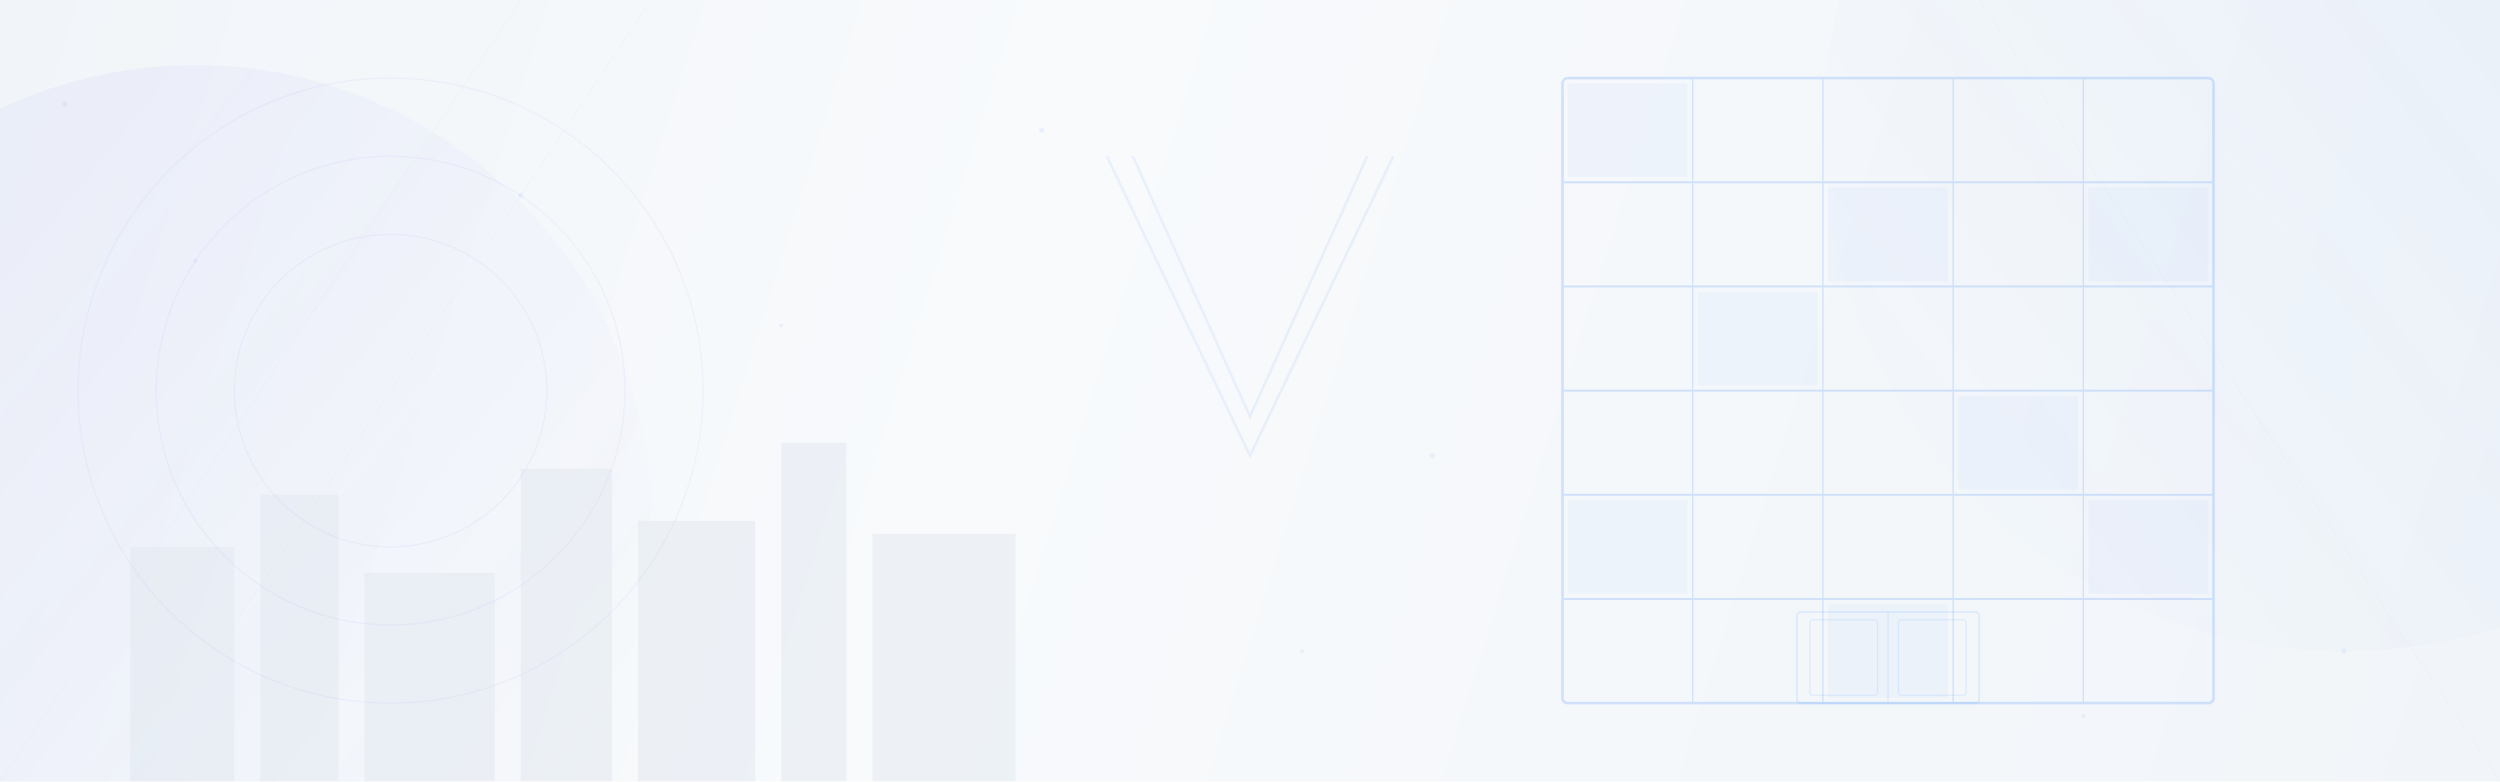
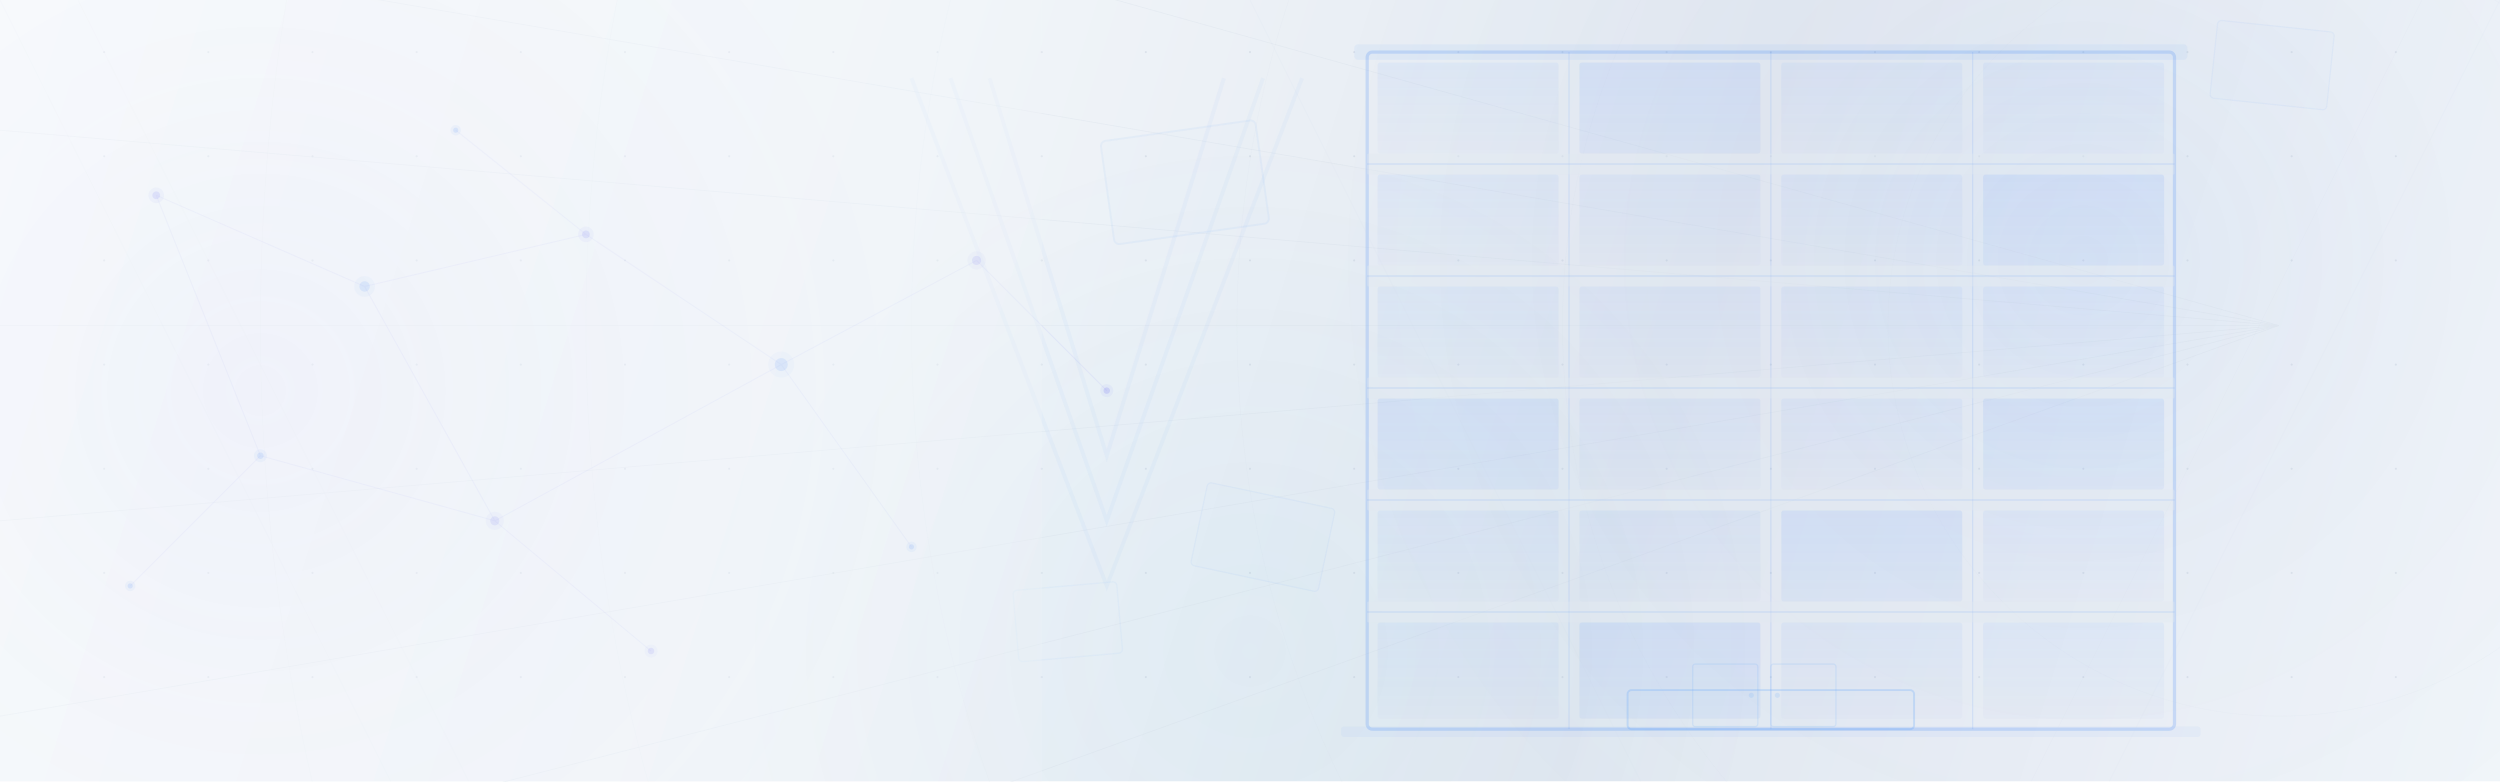
<svg xmlns="http://www.w3.org/2000/svg" viewBox="0 0 1920 600" fill="none">
-   <rect width="1920" height="600" fill="#f8fafc" />
  <defs>
-     <linearGradient id="abgL" x1="0" y1="0" x2="1920" y2="600" gradientUnits="userSpaceOnUse">
-       <stop offset="0" stop-color="#f1f5f9" />
-       <stop offset="0.4" stop-color="#f8fafc" />
+     <linearGradient id="bgL" x1="0" y1="0" x2="1920" y2="600" gradientUnits="userSpaceOnUse">
+       <stop offset="0" stop-color="#f8fafc" />
+       <stop offset="0.35" stop-color="#f1f5f9" />
+       <stop offset="0.65" stop-color="#e2e8f0" />
      <stop offset="1" stop-color="#f1f5f9" />
    </linearGradient>
-     <linearGradient id="aglowL" x1="0" y1="200" x2="500" y2="600" gradientUnits="userSpaceOnUse">
-       <stop offset="0" stop-color="#6366f1" stop-opacity="0.05" />
+     <radialGradient id="glowL1" cx="200" cy="300" r="500" gradientUnits="userSpaceOnUse">
+       <stop offset="0" stop-color="#6366f1" stop-opacity="0.06" />
+       <stop offset="0.5" stop-color="#4f46e5" stop-opacity="0.02" />
      <stop offset="1" stop-color="#6366f1" stop-opacity="0" />
-     </linearGradient>
-     <linearGradient id="aglowL2" x1="1920" y1="0" x2="1400" y2="400" gradientUnits="userSpaceOnUse">
-       <stop offset="0" stop-color="#3b82f6" stop-opacity="0.04" />
+     </radialGradient>
+     <radialGradient id="glowL2" cx="1600" cy="200" r="600" gradientUnits="userSpaceOnUse">
+       <stop offset="0" stop-color="#3b82f6" stop-opacity="0.06" />
+       <stop offset="0.4" stop-color="#2563eb" stop-opacity="0.02" />
      <stop offset="1" stop-color="#3b82f6" stop-opacity="0" />
+     </radialGradient>
+     <radialGradient id="glowL3" cx="960" cy="500" r="400" gradientUnits="userSpaceOnUse">
+       <stop offset="0" stop-color="#0ea5e9" stop-opacity="0.04" />
+       <stop offset="1" stop-color="#0ea5e9" stop-opacity="0" />
+     </radialGradient>
+     <linearGradient id="glassFillL" x1="0" y1="0" x2="0" y2="1">
+       <stop offset="0" stop-color="#3b82f6" stop-opacity="0.06" />
+       <stop offset="1" stop-color="#1d4ed8" stop-opacity="0.02" />
    </linearGradient>
  </defs>
-   <rect width="1920" height="600" fill="url(#abgL)" />
-   <circle cx="150" cy="400" r="350" fill="url(#aglowL)" />
-   <circle cx="1800" cy="100" r="400" fill="url(#aglowL2)" />
-   <g fill="#e2e8f0" opacity="0.5">
-     <rect x="100" y="420" width="80" height="180" />
-     <rect x="200" y="380" width="60" height="220" />
-     <rect x="280" y="440" width="100" height="160" />
-     <rect x="400" y="360" width="70" height="240" />
-     <rect x="490" y="400" width="90" height="200" />
-     <rect x="600" y="340" width="50" height="260" />
-     <rect x="670" y="410" width="110" height="190" />
-   </g>
-   <g transform="translate(1200, 60)" stroke="#3b82f6" fill="none" opacity="0.2">
-     <rect x="0" y="0" width="500" height="480" rx="4" stroke-width="2" />
-     <line x1="0" y1="80" x2="500" y2="80" stroke-width="1.5" />
-     <line x1="0" y1="160" x2="500" y2="160" stroke-width="1.5" />
-     <line x1="0" y1="240" x2="500" y2="240" stroke-width="1.5" />
-     <line x1="0" y1="320" x2="500" y2="320" stroke-width="1.5" />
-     <line x1="0" y1="400" x2="500" y2="400" stroke-width="1.5" />
-     <line x1="100" y1="0" x2="100" y2="480" stroke-width="1" />
-     <line x1="200" y1="0" x2="200" y2="480" stroke-width="1" />
-     <line x1="300" y1="0" x2="300" y2="480" stroke-width="1" />
-     <line x1="400" y1="0" x2="400" y2="480" stroke-width="1" />
-   </g>
-   <g transform="translate(1200, 60)" fill="#3b82f6" opacity="0.04">
-     <rect x="4" y="4" width="92" height="72" rx="1" />
-     <rect x="204" y="84" width="92" height="72" rx="1" />
-     <rect x="104" y="164" width="92" height="72" rx="1" />
-     <rect x="304" y="244" width="92" height="72" rx="1" />
-     <rect x="404" y="84" width="92" height="72" rx="1" />
-     <rect x="4" y="324" width="92" height="72" rx="1" />
-     <rect x="204" y="404" width="92" height="72" rx="1" />
-     <rect x="404" y="324" width="92" height="72" rx="1" />
-   </g>
-   <g transform="translate(1200, 60)" stroke="#60a5fa" fill="none" opacity="0.15">
-     <rect x="180" y="410" width="140" height="70" rx="3" stroke-width="1.5" />
-     <line x1="250" y1="410" x2="250" y2="480" stroke-width="1" />
-     <rect x="190" y="416" width="52" height="58" rx="2" />
-     <rect x="258" y="416" width="52" height="58" rx="2" />
-   </g>
-   <g stroke="#6366f1" fill="none" opacity="0.06" stroke-width="1">
-     <circle cx="300" cy="300" r="120" />
-     <circle cx="300" cy="300" r="180" />
-     <circle cx="300" cy="300" r="240" />
-   </g>
-   <g stroke="#3b82f6" stroke-width="2" opacity="0.08" fill="none">
-     <path d="M 850 120 L 960 350 L 1070 120" />
-     <path d="M 870 120 L 960 320 L 1050 120" />
-   </g>
-   <g fill="#3b82f6" opacity="0.08">
-     <circle cx="50" cy="80" r="2" />
-     <circle cx="150" cy="200" r="1.5" />
-     <circle cx="400" cy="150" r="2" />
-     <circle cx="600" cy="250" r="1.5" />
-     <circle cx="800" cy="100" r="2" />
-     <circle cx="1000" cy="500" r="1.5" />
-     <circle cx="1100" cy="350" r="2" />
-     <circle cx="1800" cy="500" r="2" />
-     <circle cx="1600" cy="550" r="1.5" />
-   </g>
-   <g stroke="#cbd5e1" stroke-width="0.4" opacity="0.2">
-     <line x1="0" y1="600" x2="400" y2="0" />
-     <line x1="100" y1="600" x2="500" y2="0" />
-     <line x1="1920" y1="600" x2="1520" y2="0" />
-   </g>
+   <rect width="1920" height="600" fill="url(#bgL)" />
+   <rect width="1920" height="600" fill="url(#glowL1)" />
+   <rect width="1920" height="600" fill="url(#glowL2)" />
+   <rect width="1920" height="600" fill="url(#glowL3)" />
+   <g fill="#94a3b8" opacity="0.2">
+     <circle cx="80" cy="40" r="0.8" />
+     <circle cx="160" cy="40" r="0.8" />
+     <circle cx="240" cy="40" r="0.8" />
+     <circle cx="320" cy="40" r="0.8" />
+     <circle cx="400" cy="40" r="0.8" />
+     <circle cx="480" cy="40" r="0.8" />
+     <circle cx="560" cy="40" r="0.8" />
+     <circle cx="640" cy="40" r="0.8" />
+     <circle cx="720" cy="40" r="0.8" />
+     <circle cx="800" cy="40" r="0.8" />
+     <circle cx="880" cy="40" r="0.8" />
+     <circle cx="960" cy="40" r="0.8" />
+     <circle cx="1040" cy="40" r="0.8" />
+     <circle cx="1120" cy="40" r="0.8" />
+     <circle cx="1200" cy="40" r="0.8" />
+     <circle cx="1280" cy="40" r="0.8" />
+     <circle cx="1360" cy="40" r="0.8" />
+     <circle cx="1440" cy="40" r="0.8" />
+     <circle cx="1520" cy="40" r="0.8" />
+     <circle cx="1600" cy="40" r="0.8" />
+     <circle cx="1680" cy="40" r="0.8" />
+     <circle cx="1760" cy="40" r="0.8" />
+     <circle cx="1840" cy="40" r="0.8" />
+     <circle cx="80" cy="120" r="0.8" />
+     <circle cx="160" cy="120" r="0.8" />
+     <circle cx="240" cy="120" r="0.8" />
+     <circle cx="320" cy="120" r="0.8" />
+     <circle cx="400" cy="120" r="0.8" />
+     <circle cx="480" cy="120" r="0.8" />
+     <circle cx="560" cy="120" r="0.8" />
+     <circle cx="640" cy="120" r="0.8" />
+     <circle cx="720" cy="120" r="0.8" />
+     <circle cx="800" cy="120" r="0.8" />
+     <circle cx="880" cy="120" r="0.8" />
+     <circle cx="960" cy="120" r="0.8" />
+     <circle cx="1040" cy="120" r="0.8" />
+     <circle cx="1120" cy="120" r="0.8" />
+     <circle cx="1200" cy="120" r="0.8" />
+     <circle cx="1280" cy="120" r="0.8" />
+     <circle cx="1360" cy="120" r="0.8" />
+     <circle cx="1440" cy="120" r="0.8" />
+     <circle cx="1520" cy="120" r="0.8" />
+     <circle cx="1600" cy="120" r="0.8" />
+     <circle cx="1680" cy="120" r="0.8" />
+     <circle cx="1760" cy="120" r="0.8" />
+     <circle cx="1840" cy="120" r="0.8" />
+     <circle cx="80" cy="200" r="0.8" />
+     <circle cx="160" cy="200" r="0.8" />
+     <circle cx="240" cy="200" r="0.8" />
+     <circle cx="320" cy="200" r="0.8" />
+     <circle cx="400" cy="200" r="0.8" />
+     <circle cx="480" cy="200" r="0.8" />
+     <circle cx="560" cy="200" r="0.8" />
+     <circle cx="640" cy="200" r="0.8" />
+     <circle cx="720" cy="200" r="0.8" />
+     <circle cx="800" cy="200" r="0.8" />
+     <circle cx="880" cy="200" r="0.8" />
+     <circle cx="960" cy="200" r="0.8" />
+     <circle cx="1040" cy="200" r="0.8" />
+     <circle cx="1120" cy="200" r="0.8" />
+     <circle cx="1200" cy="200" r="0.8" />
+     <circle cx="1280" cy="200" r="0.8" />
+     <circle cx="1360" cy="200" r="0.8" />
+     <circle cx="1440" cy="200" r="0.8" />
+     <circle cx="1520" cy="200" r="0.8" />
+     <circle cx="1600" cy="200" r="0.8" />
+     <circle cx="1680" cy="200" r="0.8" />
+     <circle cx="1760" cy="200" r="0.8" />
+     <circle cx="1840" cy="200" r="0.8" />
+     <circle cx="80" cy="280" r="0.8" />
+     <circle cx="160" cy="280" r="0.8" />
+     <circle cx="240" cy="280" r="0.8" />
+     <circle cx="320" cy="280" r="0.8" />
+     <circle cx="400" cy="280" r="0.8" />
+     <circle cx="480" cy="280" r="0.8" />
+     <circle cx="560" cy="280" r="0.8" />
+     <circle cx="640" cy="280" r="0.8" />
+     <circle cx="720" cy="280" r="0.8" />
+     <circle cx="800" cy="280" r="0.8" />
+     <circle cx="880" cy="280" r="0.8" />
+     <circle cx="960" cy="280" r="0.8" />
+     <circle cx="1040" cy="280" r="0.8" />
+     <circle cx="1120" cy="280" r="0.8" />
+     <circle cx="1200" cy="280" r="0.8" />
+     <circle cx="1280" cy="280" r="0.8" />
+     <circle cx="1360" cy="280" r="0.8" />
+     <circle cx="1440" cy="280" r="0.8" />
+     <circle cx="1520" cy="280" r="0.8" />
+     <circle cx="1600" cy="280" r="0.8" />
+     <circle cx="1680" cy="280" r="0.8" />
+     <circle cx="1760" cy="280" r="0.8" />
+     <circle cx="1840" cy="280" r="0.8" />
+     <circle cx="80" cy="360" r="0.8" />
+     <circle cx="160" cy="360" r="0.8" />
+     <circle cx="240" cy="360" r="0.8" />
+     <circle cx="320" cy="360" r="0.8" />
+     <circle cx="400" cy="360" r="0.8" />
+     <circle cx="480" cy="360" r="0.8" />
+     <circle cx="560" cy="360" r="0.8" />
+     <circle cx="640" cy="360" r="0.8" />
+     <circle cx="720" cy="360" r="0.8" />
+     <circle cx="800" cy="360" r="0.8" />
+     <circle cx="880" cy="360" r="0.8" />
+     <circle cx="960" cy="360" r="0.8" />
+     <circle cx="1040" cy="360" r="0.8" />
+     <circle cx="1120" cy="360" r="0.8" />
+     <circle cx="1200" cy="360" r="0.8" />
+     <circle cx="1280" cy="360" r="0.8" />
+     <circle cx="1360" cy="360" r="0.8" />
+     <circle cx="1440" cy="360" r="0.8" />
+     <circle cx="1520" cy="360" r="0.8" />
+     <circle cx="1600" cy="360" r="0.8" />
+     <circle cx="1680" cy="360" r="0.8" />
+     <circle cx="1760" cy="360" r="0.8" />
+     <circle cx="1840" cy="360" r="0.8" />
+     <circle cx="80" cy="440" r="0.8" />
+     <circle cx="160" cy="440" r="0.8" />
+     <circle cx="240" cy="440" r="0.8" />
+     <circle cx="320" cy="440" r="0.8" />
+     <circle cx="400" cy="440" r="0.8" />
+     <circle cx="480" cy="440" r="0.8" />
+     <circle cx="560" cy="440" r="0.8" />
+     <circle cx="640" cy="440" r="0.8" />
+     <circle cx="720" cy="440" r="0.8" />
+     <circle cx="800" cy="440" r="0.8" />
+     <circle cx="880" cy="440" r="0.8" />
+     <circle cx="960" cy="440" r="0.8" />
+     <circle cx="1040" cy="440" r="0.8" />
+     <circle cx="1120" cy="440" r="0.8" />
+     <circle cx="1200" cy="440" r="0.8" />
+     <circle cx="1280" cy="440" r="0.8" />
+     <circle cx="1360" cy="440" r="0.8" />
+     <circle cx="1440" cy="440" r="0.8" />
+     <circle cx="1520" cy="440" r="0.8" />
+     <circle cx="1600" cy="440" r="0.8" />
+     <circle cx="1680" cy="440" r="0.8" />
+     <circle cx="1760" cy="440" r="0.8" />
+     <circle cx="1840" cy="440" r="0.8" />
+     <circle cx="80" cy="520" r="0.8" />
+     <circle cx="160" cy="520" r="0.8" />
+     <circle cx="240" cy="520" r="0.8" />
+     <circle cx="320" cy="520" r="0.8" />
+     <circle cx="400" cy="520" r="0.8" />
+     <circle cx="480" cy="520" r="0.8" />
+     <circle cx="560" cy="520" r="0.8" />
+     <circle cx="640" cy="520" r="0.8" />
+     <circle cx="720" cy="520" r="0.8" />
+     <circle cx="800" cy="520" r="0.8" />
+     <circle cx="880" cy="520" r="0.8" />
+     <circle cx="960" cy="520" r="0.8" />
+     <circle cx="1040" cy="520" r="0.8" />
+     <circle cx="1120" cy="520" r="0.8" />
+     <circle cx="1200" cy="520" r="0.8" />
+     <circle cx="1280" cy="520" r="0.8" />
+     <circle cx="1360" cy="520" r="0.8" />
+     <circle cx="1440" cy="520" r="0.8" />
+     <circle cx="1520" cy="520" r="0.8" />
+     <circle cx="1600" cy="520" r="0.8" />
+     <circle cx="1680" cy="520" r="0.8" />
+     <circle cx="1760" cy="520" r="0.8" />
+     <circle cx="1840" cy="520" r="0.8" />
+   </g>
+   <g stroke="#cbd5e1" stroke-width="0.6" opacity="0.25">
+     <line x1="1750" y1="250" x2="0" y2="-50" />
+     <line x1="1750" y1="250" x2="0" y2="100" />
+     <line x1="1750" y1="250" x2="0" y2="250" />
+     <line x1="1750" y1="250" x2="0" y2="400" />
+     <line x1="1750" y1="250" x2="0" y2="550" />
+     <line x1="1750" y1="250" x2="0" y2="700" />
+     <line x1="1750" y1="250" x2="500" y2="-100" />
+     <line x1="1750" y1="250" x2="500" y2="700" />
+   </g>
+   <g stroke="#cbd5e1" stroke-width="0.4" opacity="0.15" fill="none">
+     <circle cx="1750" cy="250" r="300" />
+     <circle cx="1750" cy="250" r="550" />
+     <circle cx="1750" cy="250" r="800" />
+     <circle cx="1750" cy="250" r="1050" />
+     <circle cx="1750" cy="250" r="1300" />
+     <circle cx="1750" cy="250" r="1550" />
+   </g>
+   <g transform="translate(1050, 40)">
+     <rect x="0" y="0" width="620" height="520" rx="4" stroke="#3b82f6" stroke-width="2.5" fill="none" opacity="0.2" />
+     <rect x="-10" y="-6" width="640" height="12" rx="3" fill="#3b82f6" opacity="0.06" />
+     <rect x="-20" y="518" width="660" height="8" rx="2" fill="#3b82f6" opacity="0.05" />
+     <g stroke="#3b82f6" stroke-width="1.5" opacity="0.15">
+       <line x1="0" y1="86" x2="620" y2="86" />
+       <line x1="0" y1="172" x2="620" y2="172" />
+       <line x1="0" y1="258" x2="620" y2="258" />
+       <line x1="0" y1="344" x2="620" y2="344" />
+       <line x1="0" y1="430" x2="620" y2="430" />
+     </g>
+     <g stroke="#3b82f6" stroke-width="1" opacity="0.12">
+       <line x1="155" y1="0" x2="155" y2="520" />
+       <line x1="310" y1="0" x2="310" y2="520" />
+       <line x1="465" y1="0" x2="465" y2="520" />
+     </g>
+     <g fill="url(#glassFillL)">
+       <rect x="8" y="8" width="139" height="70" rx="2" />
+       <rect x="163" y="8" width="139" height="70" rx="2" />
+       <rect x="318" y="8" width="139" height="70" rx="2" />
+       <rect x="473" y="8" width="139" height="70" rx="2" />
+       <rect x="8" y="94" width="139" height="70" rx="2" />
+       <rect x="163" y="94" width="139" height="70" rx="2" />
+       <rect x="318" y="94" width="139" height="70" rx="2" />
+       <rect x="473" y="94" width="139" height="70" rx="2" />
+       <rect x="8" y="180" width="139" height="70" rx="2" />
+       <rect x="163" y="180" width="139" height="70" rx="2" />
+       <rect x="318" y="180" width="139" height="70" rx="2" />
+       <rect x="473" y="180" width="139" height="70" rx="2" />
+       <rect x="8" y="266" width="139" height="70" rx="2" />
+       <rect x="163" y="266" width="139" height="70" rx="2" />
+       <rect x="318" y="266" width="139" height="70" rx="2" />
+       <rect x="473" y="266" width="139" height="70" rx="2" />
+       <rect x="8" y="352" width="139" height="70" rx="2" />
+       <rect x="163" y="352" width="139" height="70" rx="2" />
+       <rect x="318" y="352" width="139" height="70" rx="2" />
+       <rect x="473" y="352" width="139" height="70" rx="2" />
+       <rect x="8" y="438" width="139" height="74" rx="2" />
+       <rect x="163" y="438" width="139" height="74" rx="2" />
+       <rect x="318" y="438" width="139" height="74" rx="2" />
+       <rect x="473" y="438" width="139" height="74" rx="2" />
+     </g>
+     <g fill="#3b82f6" opacity="0.04">
+       <rect x="163" y="8" width="139" height="70" rx="2" />
+       <rect x="473" y="94" width="139" height="70" rx="2" />
+       <rect x="8" y="266" width="139" height="70" rx="2" />
+       <rect x="318" y="352" width="139" height="70" rx="2" />
+       <rect x="163" y="438" width="139" height="74" rx="2" />
+       <rect x="473" y="266" width="139" height="70" rx="2" />
+     </g>
+     <g fill="#e2e8f0" opacity="0.4">
+       <rect x="0" y="78" width="620" height="16" rx="1" />
+       <rect x="0" y="164" width="620" height="16" rx="1" />
+       <rect x="0" y="250" width="620" height="16" rx="1" />
+       <rect x="0" y="336" width="620" height="16" rx="1" />
+       <rect x="0" y="422" width="620" height="16" rx="1" />
+     </g>
+     <rect x="200" y="490" width="220" height="30" rx="3" stroke="#60a5fa" stroke-width="1.5" fill="#3b82f6" fill-opacity="0.03" opacity="0.25" />
+     <rect x="250" y="470" width="50" height="48" rx="2" stroke="#60a5fa" stroke-width="1" fill="none" opacity="0.15" />
+     <rect x="310" y="470" width="50" height="48" rx="2" stroke="#60a5fa" stroke-width="1" fill="none" opacity="0.15" />
+     <circle cx="295" cy="494" r="2" fill="#60a5fa" opacity="0.15" />
+     <circle cx="315" cy="494" r="2" fill="#60a5fa" opacity="0.15" />
+   </g>
+   <g opacity="0.06">
+     <rect x="850" y="100" width="120" height="80" rx="4" stroke="#3b82f6" stroke-width="1.5" fill="#3b82f6" fill-opacity="0.2" transform="rotate(-8 910 140)" />
+     <rect x="920" y="380" width="100" height="65" rx="3" stroke="#3b82f6" stroke-width="1" fill="#3b82f6" fill-opacity="0.15" transform="rotate(12 970 412)" />
+     <rect x="780" y="450" width="80" height="55" rx="3" stroke="#60a5fa" stroke-width="1" fill="#60a5fa" fill-opacity="0.1" transform="rotate(-5 820 477)" />
+     <rect x="1700" y="20" width="90" height="60" rx="3" stroke="#3b82f6" stroke-width="1" fill="#3b82f6" fill-opacity="0.15" transform="rotate(6 1745 50)" />
+   </g>
+   <g stroke="#6366f1" stroke-width="0.8" opacity="0.08">
+     <line x1="120" y1="150" x2="280" y2="220" />
+     <line x1="280" y1="220" x2="450" y2="180" />
+     <line x1="450" y1="180" x2="600" y2="280" />
+     <line x1="600" y1="280" x2="750" y2="200" />
+     <line x1="120" y1="150" x2="200" y2="350" />
+     <line x1="200" y1="350" x2="380" y2="400" />
+     <line x1="380" y1="400" x2="600" y2="280" />
+     <line x1="280" y1="220" x2="380" y2="400" />
+     <line x1="450" y1="180" x2="350" y2="100" />
+     <line x1="750" y1="200" x2="850" y2="300" />
+     <line x1="200" y1="350" x2="100" y2="450" />
+     <line x1="380" y1="400" x2="500" y2="500" />
+     <line x1="600" y1="280" x2="700" y2="420" />
+   </g>
+   <g>
+     <circle cx="120" cy="150" r="6" fill="#6366f1" opacity="0.08" />
+     <circle cx="120" cy="150" r="3" fill="#6366f1" opacity="0.2" />
+     <circle cx="280" cy="220" r="8" fill="#3b82f6" opacity="0.06" />
+     <circle cx="280" cy="220" r="4" fill="#3b82f6" opacity="0.18" />
+     <circle cx="450" cy="180" r="6" fill="#6366f1" opacity="0.08" />
+     <circle cx="450" cy="180" r="3" fill="#6366f1" opacity="0.2" />
+     <circle cx="600" cy="280" r="10" fill="#3b82f6" opacity="0.05" />
+     <circle cx="600" cy="280" r="5" fill="#3b82f6" opacity="0.18" />
+     <circle cx="750" cy="200" r="7" fill="#6366f1" opacity="0.06" />
+     <circle cx="750" cy="200" r="3.5" fill="#6366f1" opacity="0.18" />
+     <circle cx="200" cy="350" r="5" fill="#3b82f6" opacity="0.08" />
+     <circle cx="200" cy="350" r="2.5" fill="#3b82f6" opacity="0.2" />
+     <circle cx="380" cy="400" r="7" fill="#6366f1" opacity="0.06" />
+     <circle cx="380" cy="400" r="3.5" fill="#6366f1" opacity="0.18" />
+     <circle cx="350" cy="100" r="4" fill="#3b82f6" opacity="0.08" />
+     <circle cx="350" cy="100" r="2" fill="#3b82f6" opacity="0.2" />
+     <circle cx="850" cy="300" r="5" fill="#6366f1" opacity="0.06" />
+     <circle cx="850" cy="300" r="2.5" fill="#6366f1" opacity="0.18" />
+     <circle cx="100" cy="450" r="4" fill="#3b82f6" opacity="0.08" />
+     <circle cx="100" cy="450" r="2" fill="#3b82f6" opacity="0.2" />
+     <circle cx="500" cy="500" r="5" fill="#6366f1" opacity="0.06" />
+     <circle cx="500" cy="500" r="2.5" fill="#6366f1" opacity="0.18" />
+     <circle cx="700" cy="420" r="4" fill="#3b82f6" opacity="0.08" />
+     <circle cx="700" cy="420" r="2" fill="#3b82f6" opacity="0.2" />
+   </g>
+   <g stroke="#3b82f6" fill="none" opacity="0.04" stroke-width="3">
+     <path d="M 700 60 L 850 450 L 1000 60" />
+     <path d="M 730 60 L 850 400 L 970 60" />
+     <path d="M 760 60 L 850 350 L 940 60" />
+   </g>
+   <g stroke="#cbd5e1" stroke-width="0.5" opacity="0.12">
+     <line x1="0" y1="0" x2="300" y2="600" />
+     <line x1="60" y1="0" x2="360" y2="600" />
+     <line x1="1920" y1="0" x2="1620" y2="600" />
+     <line x1="1860" y1="0" x2="1560" y2="600" />
+     <line x1="960" y1="0" x2="1260" y2="600" />
+   </g>
+   <rect width="800" height="600" fill="url(#bgL)" opacity="0.4" />
</svg>
